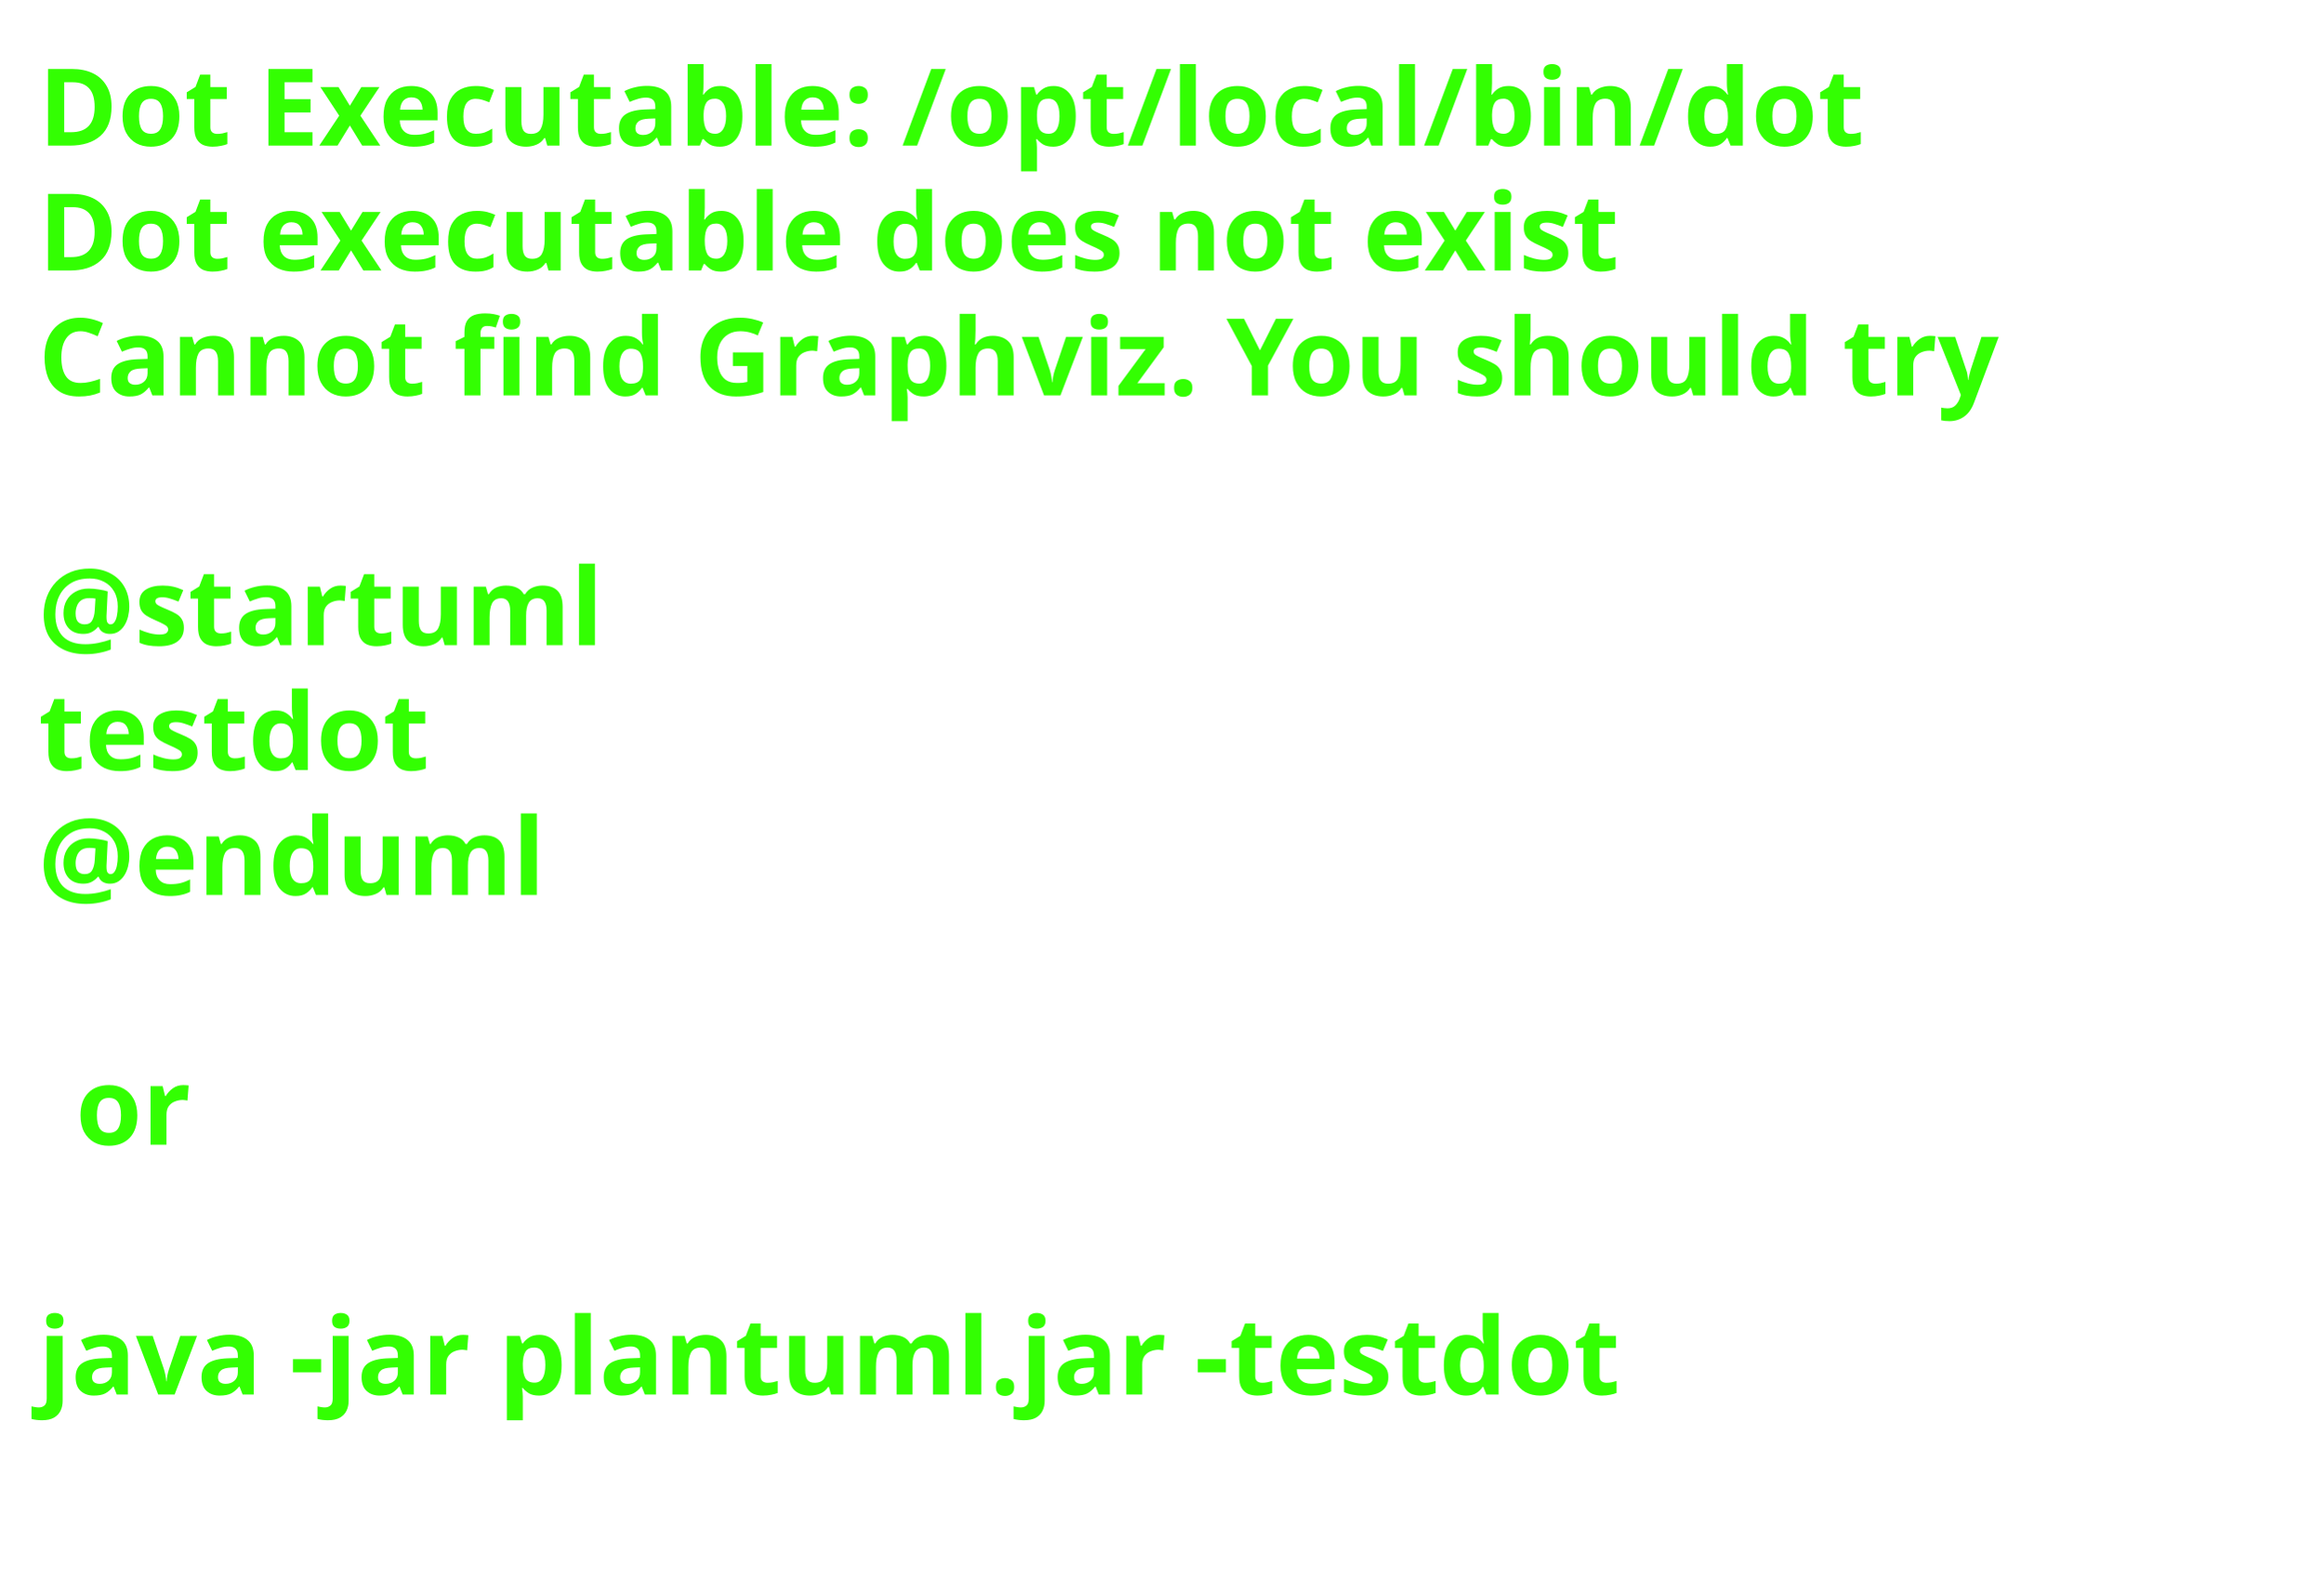
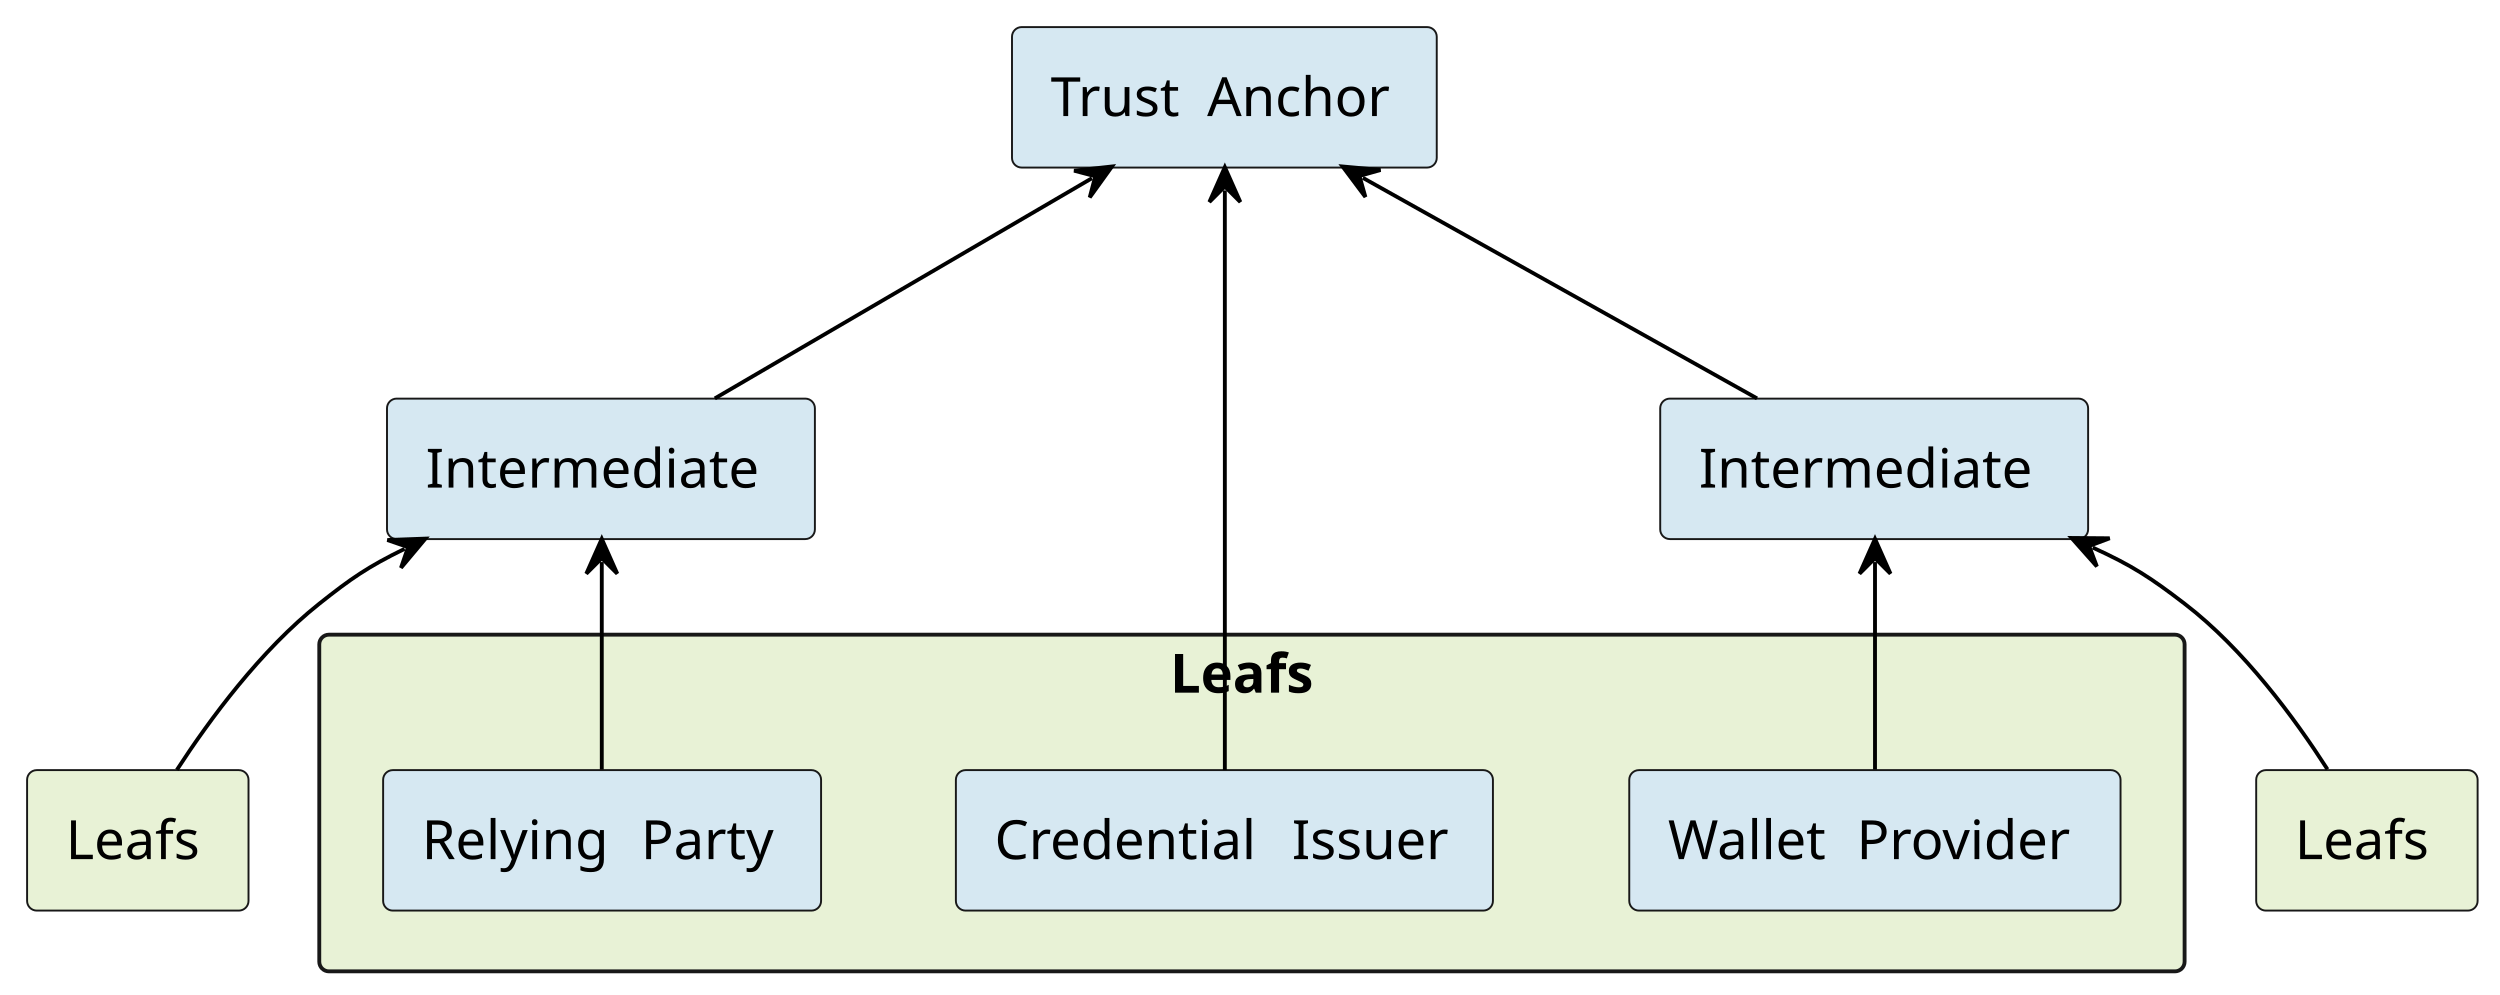
- <svg xmlns="http://www.w3.org/2000/svg" contentStyleType="text/css" data-diagram-type="DESCRIPTION" height="206px" preserveAspectRatio="none" style="width:303px;height:206px;" version="1.1" viewBox="0 0 303 206" width="303px" zoomAndPan="magnify">
+ <svg xmlns="http://www.w3.org/2000/svg" contentStyleType="text/css" data-diagram-type="DESCRIPTION" height="257px" preserveAspectRatio="none" style="width:646px;height:257px;" version="1.1" viewBox="0 0 646 257" width="646px" zoomAndPan="magnify">
  <defs />
  <g>
-     <text fill="#33FF02" font-family="sans-serif" font-size="14" font-weight="bold" lengthAdjust="spacing" textLength="264.954" x="5" y="19">Dot Executable: /opt/local/bin/dot</text>
-     <text fill="#33FF02" font-family="sans-serif" font-size="14" font-weight="bold" lengthAdjust="spacing" textLength="236.264" x="5" y="35.297">Dot executable does not exist</text>
-     <text fill="#33FF02" font-family="sans-serif" font-size="14" font-weight="bold" lengthAdjust="spacing" textLength="291.587" x="5" y="51.594">Cannot find Graphviz. You should try</text>
-     <text fill="#33FF02" font-family="sans-serif" font-size="14" font-weight="bold" lengthAdjust="spacing" textLength="4.874" x="5" y="67.891"> </text>
-     <text fill="#33FF02" font-family="sans-serif" font-size="14" font-weight="bold" lengthAdjust="spacing" textLength="81.423" x="5" y="84.188">@startuml</text>
-     <text fill="#33FF02" font-family="sans-serif" font-size="14" font-weight="bold" lengthAdjust="spacing" textLength="57.545" x="5" y="100.484">testdot</text>
-     <text fill="#33FF02" font-family="sans-serif" font-size="14" font-weight="bold" lengthAdjust="spacing" textLength="72.837" x="5" y="116.781">@enduml</text>
-     <text fill="#33FF02" font-family="sans-serif" font-size="14" font-weight="bold" lengthAdjust="spacing" textLength="4.874" x="5" y="133.078"> </text>
-     <text fill="#33FF02" font-family="sans-serif" font-size="14" font-weight="bold" lengthAdjust="spacing" textLength="16.523" x="9.874" y="149.375">or</text>
-     <text fill="#33FF02" font-family="sans-serif" font-size="14" font-weight="bold" lengthAdjust="spacing" textLength="4.874" x="5" y="165.672"> </text>
-     <text fill="#33FF02" font-family="sans-serif" font-size="14" font-weight="bold" lengthAdjust="spacing" textLength="234.507" x="5" y="181.969">java -jar plantuml.jar -testdot</text>
-     <text fill="#33FF02" font-family="sans-serif" font-size="14" font-weight="bold" lengthAdjust="spacing" textLength="4.874" x="5" y="198.266"> </text>
+     <g class="cluster" data-entity="leafsContainer" data-source-line="14" data-uid="ent0007" id="cluster_leafsContainer">
+       <rect fill="#E8F2D6" height="87" rx="2.5" ry="2.5" style="stroke:#181818;stroke-width:1;" width="482" x="82.5" y="164" />
+       <text fill="#000000" font-family="sans-serif" font-size="14" font-weight="bold" lengthAdjust="spacing" textLength="42.287" x="302.356" y="178.995">Leafs</text>
+     </g>
+     <g class="entity" data-entity="ci" data-source-line="15" data-uid="ent0008" id="entity_ci">
+       <rect fill="#D6E8F2" height="36.297" rx="2.5" ry="2.5" style="stroke:#181818;stroke-width:0.5;" width="138.774" x="247" y="199" />
+       <text fill="#000000" font-family="sans-serif" font-size="14" lengthAdjust="spacing" textLength="72.365" x="257" y="221.995">Credential</text>
+       <text fill="#000000" font-family="sans-serif" font-size="14" lengthAdjust="spacing" textLength="4.45" x="329.365" y="221.995"> </text>
+       <text fill="#000000" font-family="sans-serif" font-size="14" lengthAdjust="spacing" textLength="41.959" x="333.815" y="221.995">Issuer</text>
+     </g>
+     <g class="entity" data-entity="wp" data-source-line="16" data-uid="ent0009" id="entity_wp">
+       <rect fill="#D6E8F2" height="36.297" rx="2.5" ry="2.5" style="stroke:#181818;stroke-width:0.5;" width="126.948" x="421" y="199" />
+       <text fill="#000000" font-family="sans-serif" font-size="14" lengthAdjust="spacing" textLength="44.304" x="431" y="221.995">Wallet</text>
+       <text fill="#000000" font-family="sans-serif" font-size="14" lengthAdjust="spacing" textLength="4.45" x="475.304" y="221.995"> </text>
+       <text fill="#000000" font-family="sans-serif" font-size="14" lengthAdjust="spacing" textLength="58.194" x="479.754" y="221.995">Provider</text>
+     </g>
+     <g class="entity" data-entity="rp" data-source-line="17" data-uid="ent0010" id="entity_rp">
+       <rect fill="#D6E8F2" height="36.297" rx="2.5" ry="2.5" style="stroke:#181818;stroke-width:0.5;" width="113.167" x="99" y="199" />
+       <text fill="#000000" font-family="sans-serif" font-size="14" lengthAdjust="spacing" textLength="52.165" x="109" y="221.995">Relying</text>
+       <text fill="#000000" font-family="sans-serif" font-size="14" lengthAdjust="spacing" textLength="4.45" x="161.165" y="221.995"> </text>
+       <text fill="#000000" font-family="sans-serif" font-size="14" lengthAdjust="spacing" textLength="36.552" x="165.615" y="221.995">Party</text>
+     </g>
+     <g class="entity" data-entity="ta" data-source-line="6" data-uid="ent0002" id="entity_ta">
+       <rect fill="#D6E8F2" height="36.297" rx="2.5" ry="2.5" style="stroke:#181818;stroke-width:0.5;" width="109.756" x="261.5" y="7" />
+       <text fill="#000000" font-family="sans-serif" font-size="14" lengthAdjust="spacing" textLength="35.964" x="271.5" y="29.995">Trust</text>
+       <text fill="#000000" font-family="sans-serif" font-size="14" lengthAdjust="spacing" textLength="4.45" x="307.464" y="29.995"> </text>
+       <text fill="#000000" font-family="sans-serif" font-size="14" lengthAdjust="spacing" textLength="49.342" x="311.914" y="29.995">Anchor</text>
+     </g>
+     <g class="entity" data-entity="int1" data-source-line="8" data-uid="ent0003" id="entity_int1">
+       <rect fill="#D6E8F2" height="36.297" rx="2.5" ry="2.5" style="stroke:#181818;stroke-width:0.5;" width="110.569" x="429" y="103" />
+       <text fill="#000000" font-family="sans-serif" font-size="14" lengthAdjust="spacing" textLength="90.569" x="439" y="125.995">Intermediate</text>
+     </g>
+     <g class="entity" data-entity="int2" data-source-line="9" data-uid="ent0004" id="entity_int2">
+       <rect fill="#D6E8F2" height="36.297" rx="2.5" ry="2.5" style="stroke:#181818;stroke-width:0.5;" width="110.569" x="100" y="103" />
+       <text fill="#000000" font-family="sans-serif" font-size="14" lengthAdjust="spacing" textLength="90.569" x="110" y="125.995">Intermediate</text>
+     </g>
+     <g class="entity" data-entity="leafs1" data-source-line="11" data-uid="ent0005" id="entity_leafs1">
+       <rect fill="#E8F2D6" height="36.297" rx="2.5" ry="2.5" style="stroke:#181818;stroke-width:0.5;" width="57.215" x="583" y="199" />
+       <text fill="#000000" font-family="sans-serif" font-size="14" lengthAdjust="spacing" textLength="37.215" x="593" y="221.995">Leafs</text>
+     </g>
+     <g class="entity" data-entity="leafs2" data-source-line="12" data-uid="ent0006" id="entity_leafs2">
+       <rect fill="#E8F2D6" height="36.297" rx="2.5" ry="2.5" style="stroke:#181818;stroke-width:0.5;" width="57.215" x="7" y="199" />
+       <text fill="#000000" font-family="sans-serif" font-size="14" lengthAdjust="spacing" textLength="37.215" x="17" y="221.995">Leafs</text>
+     </g>
+     <g class="link" data-entity-1="ta" data-entity-2="ci" data-source-line="20" data-uid="lnk12" id="link_ta_ci">
+       <path d="M316.5,49.2 C316.5,85.37 316.5,162.96 316.5,198.98" fill="none" id="ta-backto-ci" style="stroke:#000000;stroke-width:1;" />
+       <polygon fill="#000000" points="316.5,43.2,312.5,52.2,316.5,48.2,320.5,52.2,316.5,43.2" style="stroke:#000000;stroke-width:1;" />
+     </g>
+     <g class="link" data-entity-1="int1" data-entity-2="wp" data-source-line="21" data-uid="lnk14" id="link_int1_wp">
+       <path d="M484.5,145.24 C484.5,162.2 484.5,181.95 484.5,198.87" fill="none" id="int1-backto-wp" style="stroke:#000000;stroke-width:1;" />
+       <polygon fill="#000000" points="484.5,139.24,480.5,148.24,484.5,144.24,488.5,148.24,484.5,139.24" style="stroke:#000000;stroke-width:1;" />
+     </g>
+     <g class="link" data-entity-1="int2" data-entity-2="rp" data-source-line="22" data-uid="lnk16" id="link_int2_rp">
+       <path d="M155.5,145.24 C155.5,162.2 155.5,181.95 155.5,198.87" fill="none" id="int2-backto-rp" style="stroke:#000000;stroke-width:1;" />
+       <polygon fill="#000000" points="155.5,139.24,151.5,148.24,155.5,144.24,159.5,148.24,155.5,139.24" style="stroke:#000000;stroke-width:1;" />
+     </g>
+     <g class="link" data-entity-1="int1" data-entity-2="leafs1" data-source-line="23" data-uid="lnk18" id="link_int1_leafs1">
+       <path d="M540.752,141.492 C550.962,146.132 555.76,149.3 564.5,156 C579.83,167.75 592.96,185.62 601.42,198.8" fill="none" id="int1-backto-leafs1" style="stroke:#000000;stroke-width:1;" />
+       <polygon fill="#000000" points="535.29,139.01,541.829,146.375,539.842,141.079,545.139,139.092,535.29,139.01" style="stroke:#000000;stroke-width:1;" />
+     </g>
+     <g class="link" data-entity-1="int2" data-entity-2="leafs2" data-source-line="24" data-uid="lnk20" id="link_int2_leafs2">
+       <path d="M104.551,141.818 C94.991,146.498 90.71,149.48 82.5,156 C67.37,168.01 54.21,185.84 45.7,198.94" fill="none" id="int2-backto-leafs2" style="stroke:#000000;stroke-width:1;" />
+       <polygon fill="#000000" points="109.94,139.18,100.098,139.544,105.449,141.378,103.615,146.73,109.94,139.18" style="stroke:#000000;stroke-width:1;" />
+     </g>
+     <g class="link" data-entity-1="ta" data-entity-2="int1" data-source-line="25" data-uid="lnk22" id="link_ta_int1">
+       <path d="M352.156,45.95 C382.516,62.94 423.65,85.95 454.02,102.95" fill="none" id="ta-backto-int1" style="stroke:#000000;stroke-width:1;" />
+       <polygon fill="#000000" points="346.92,43.02,352.82,50.906,351.283,45.462,356.727,43.925,346.92,43.02" style="stroke:#000000;stroke-width:1;" />
+     </g>
+     <g class="link" data-entity-1="ta" data-entity-2="int2" data-source-line="26" data-uid="lnk24" id="link_ta_int2">
+       <path d="M282.159,46.047 C253.079,63.037 213.82,85.95 184.71,102.95" fill="none" id="ta-backto-int2" style="stroke:#000000;stroke-width:1;" />
+       <polygon fill="#000000" points="287.34,43.02,277.551,44.106,283.023,45.542,281.587,51.014,287.34,43.02" style="stroke:#000000;stroke-width:1;" />
+     </g>
  </g>
</svg>
